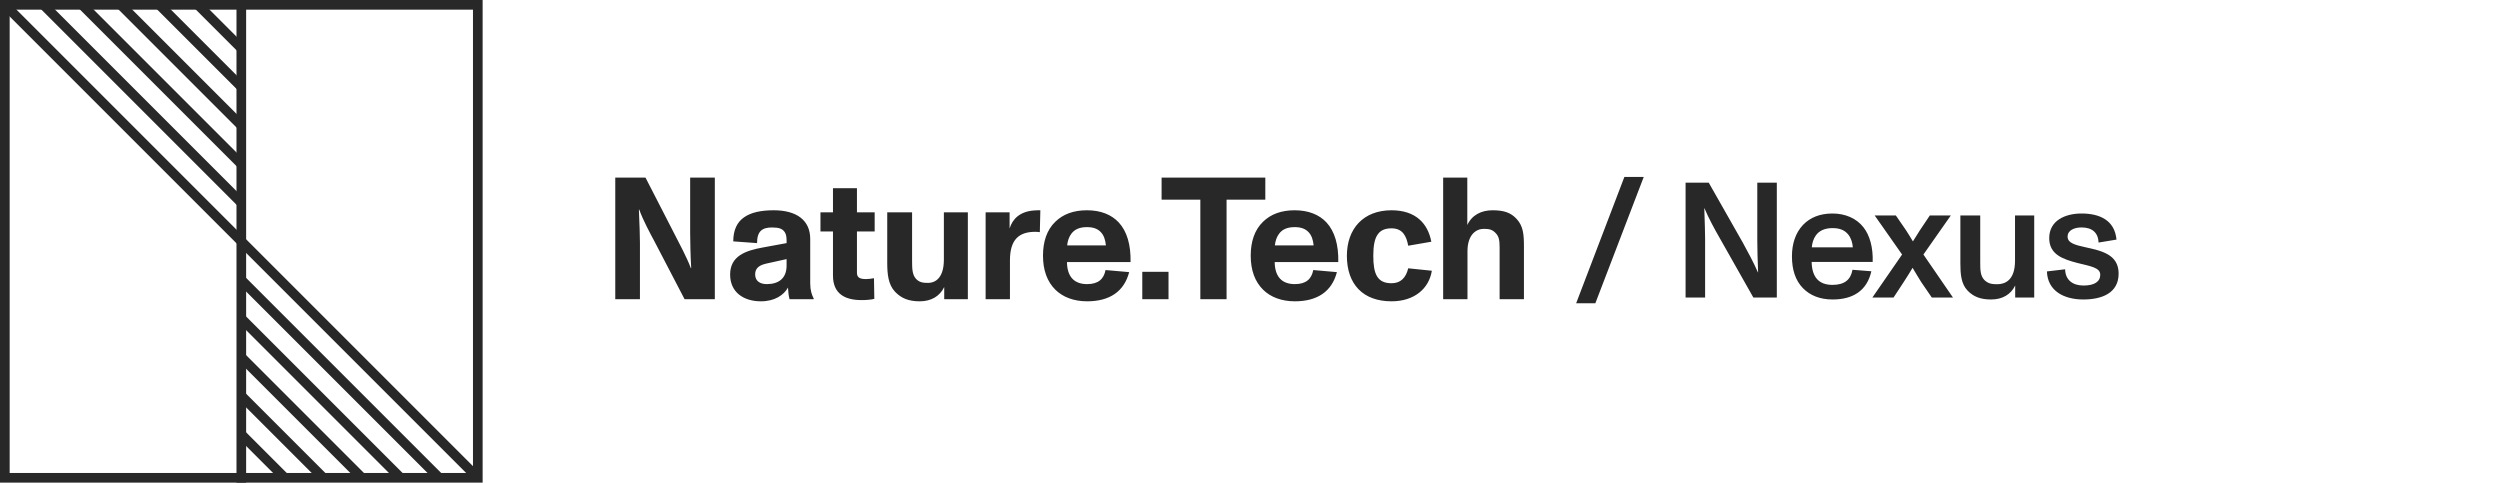
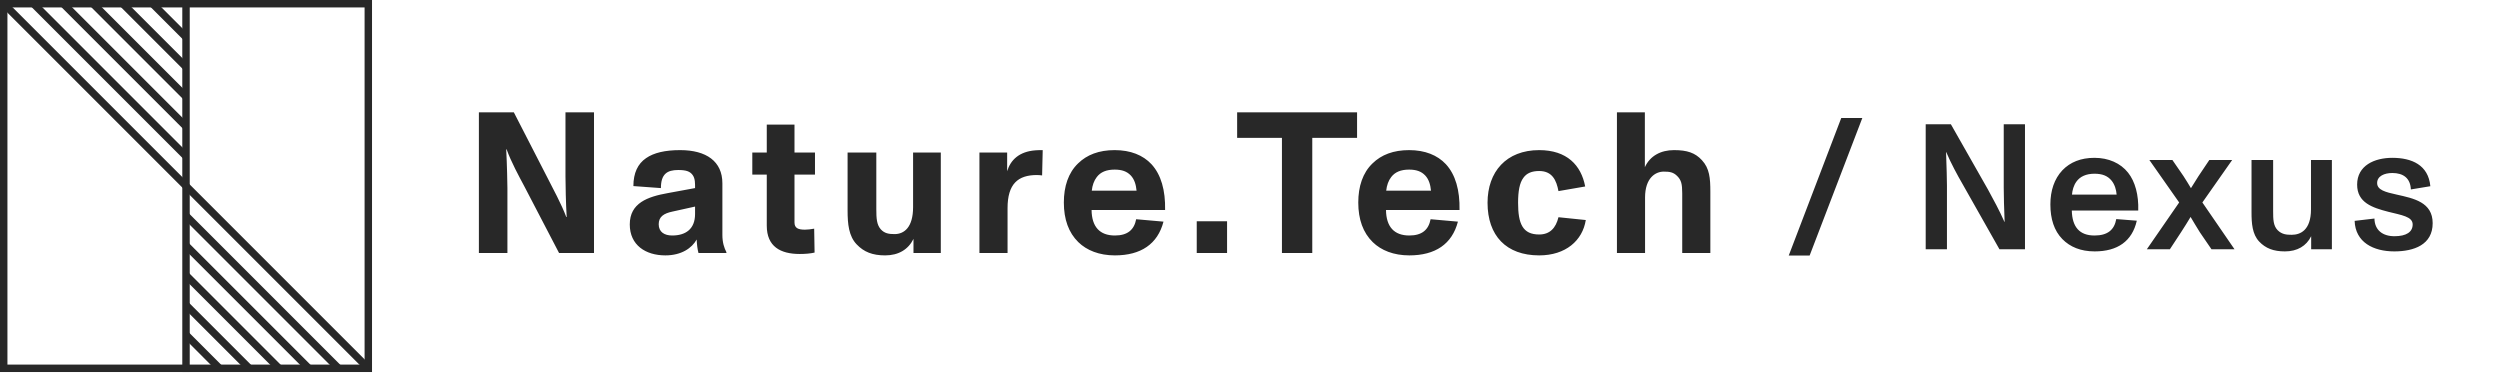
- <svg xmlns="http://www.w3.org/2000/svg" width="518" height="100" viewBox="0 0 518 100" fill="none">
-   <path d="M330.556 62.835L340.586 36.655H336.574L326.578 62.835H330.556ZM353.299 61.645V49.507C353.299 48.827 353.231 45.597 353.129 43.149H353.163C353.979 45.121 355.407 47.739 356.121 48.963L363.295 61.645H368.157V37.845H364.111V49.915C364.111 51.139 364.179 54.301 364.281 56.443H364.247C363.363 54.403 362.071 52.023 361.119 50.289L354.047 37.845H349.253V61.645H353.299ZM386.081 47.059C384.653 45.257 382.375 44.237 379.689 44.237C377.105 44.237 375.065 45.053 373.569 46.617C372.039 48.249 371.291 50.493 371.291 53.111C371.291 55.865 372.005 58.109 373.569 59.707C375.031 61.203 377.071 62.053 379.723 62.053C384.075 62.053 386.863 60.115 387.747 56.205L383.837 55.899C383.463 57.973 382.171 59.027 379.689 59.027C376.867 59.027 375.439 57.429 375.371 54.267H388.019C388.121 51.343 387.441 48.759 386.081 47.059ZM379.689 47.263C381.185 47.263 382.205 47.671 382.953 48.589C383.531 49.303 383.837 50.289 383.905 51.241H375.405C375.473 50.425 375.711 49.507 376.255 48.759C376.935 47.807 378.091 47.263 379.689 47.263ZM404.21 44.645H399.858L397.784 47.739L396.356 50.017C395.982 49.405 395.472 48.521 394.928 47.705L392.82 44.645H388.434L394.112 52.737L387.958 61.645H392.344L394.486 58.381C395.132 57.429 395.846 56.205 396.288 55.491C396.764 56.273 397.444 57.463 398.056 58.415L400.266 61.645H404.652L398.532 52.737L404.21 44.645ZM417.512 54.029C417.512 58.075 415.438 58.891 413.84 58.891C412.854 58.891 411.97 58.823 411.154 58.007C410.338 57.157 410.304 55.967 410.304 54.403V44.645H406.19V54.607C406.19 56.681 406.326 58.789 407.652 60.183C408.876 61.475 410.372 62.053 412.548 62.053C414.894 62.053 416.628 61.033 417.546 59.163V61.645H421.49V44.645H417.512V54.029ZM431.67 62.053C435.41 62.053 438.98 60.795 438.98 56.681C438.98 52.669 435.342 51.955 432.146 51.241C429.97 50.765 428.406 50.357 428.406 49.031C428.406 47.705 429.8 47.127 431.296 47.127C433.438 47.127 434.73 48.147 434.832 50.255L438.538 49.643C438.164 45.597 435.002 44.237 431.296 44.237C427.896 44.237 424.598 45.699 424.598 49.337C424.598 52.771 427.488 53.723 430.514 54.505C433.064 55.151 435.172 55.423 435.172 56.919C435.172 58.347 433.982 59.163 431.704 59.163C429.46 59.163 427.93 58.007 427.896 55.797L424.122 56.239C424.258 60.319 427.692 62.053 431.67 62.053Z" fill="#282828" />
-   <path d="M132.596 62V50.408C132.596 49.688 132.524 46.196 132.38 43.424H132.452C133.244 45.656 134.72 48.356 135.584 49.976L141.848 62H148.112V36.8H143V48.284C143 49.76 143.072 53.144 143.216 55.556H143.144C142.28 53.252 140.732 50.408 139.724 48.428L133.748 36.8H127.484V62H132.596ZM167.878 49.508C167.878 45.584 164.998 43.568 160.318 43.568C157.618 43.568 155.602 44.036 154.198 45.008C152.722 46.016 151.93 47.672 151.93 50.012L156.862 50.372C156.862 47.852 157.978 47.132 159.958 47.132C161.398 47.132 162.082 47.384 162.55 48.032C163.018 48.68 162.982 49.544 162.982 50.372L158.086 51.272C154.486 51.92 151.282 53.036 151.282 56.888C151.282 60.596 154.126 62.432 157.654 62.432C160.534 62.432 162.406 61.136 163.27 59.588C163.306 60.452 163.414 61.352 163.594 62H168.598V61.856C168.202 61.1 167.878 60.128 167.878 58.76V49.508ZM162.982 55.016C162.982 57.752 161.254 58.868 158.878 58.868C157.51 58.868 156.466 58.256 156.466 56.852C156.466 55.484 157.402 54.908 158.914 54.584L162.982 53.684V55.016ZM178.496 62.18C179.432 62.18 180.404 62.108 181.16 61.928L181.088 57.644C180.512 57.752 179.9 57.824 179.432 57.824C178.208 57.824 177.56 57.536 177.56 56.528V47.96H181.232V44H177.56V38.996H172.592V44H170V47.96H172.592V57.104C172.592 60.848 175.04 62.18 178.496 62.18ZM195.571 53.792C195.571 57.392 193.987 58.616 192.259 58.616C191.251 58.616 190.459 58.508 189.775 57.752C189.055 56.924 188.983 55.808 188.983 54.152V44H183.835V54.404C183.835 56.816 184.051 58.976 185.455 60.452C186.751 61.82 188.299 62.432 190.567 62.432C192.943 62.432 194.707 61.388 195.643 59.48V62H200.539V44H195.571V53.792ZM214.265 43.604C211.349 43.82 209.801 45.332 209.189 47.348V44H204.221V62H209.261V53.972C209.261 49.616 211.133 48.032 214.517 48.032C214.841 48.032 215.165 48.068 215.453 48.104L215.561 43.568C215.237 43.568 214.553 43.568 214.265 43.604ZM231.804 46.088C230.292 44.468 228.06 43.568 225.216 43.568C222.408 43.568 220.248 44.396 218.664 45.944C216.9 47.636 216.108 50.084 216.108 52.964C216.108 55.988 216.972 58.364 218.7 60.056C220.212 61.532 222.444 62.432 225.252 62.432C229.896 62.432 232.92 60.416 233.964 56.384L229.068 55.952C228.708 57.824 227.556 58.868 225.252 58.868C222.552 58.868 221.112 57.32 221.076 54.296H234.252C234.324 50.768 233.532 47.96 231.804 46.088ZM225.216 47.06C226.512 47.06 227.412 47.384 228.096 48.104C228.744 48.788 229.032 49.724 229.14 50.84H221.112C221.22 49.868 221.508 49.04 222.012 48.392C222.696 47.492 223.74 47.06 225.216 47.06ZM242.117 62V56.312H236.681V62H242.117ZM254.146 62V41.372H262.174V36.8H240.682V41.372H248.71V62H254.146ZM274.845 46.088C273.333 44.468 271.101 43.568 268.257 43.568C265.449 43.568 263.289 44.396 261.705 45.944C259.941 47.636 259.149 50.084 259.149 52.964C259.149 55.988 260.013 58.364 261.741 60.056C263.253 61.532 265.485 62.432 268.293 62.432C272.937 62.432 275.961 60.416 277.005 56.384L272.109 55.952C271.749 57.824 270.597 58.868 268.293 58.868C265.593 58.868 264.153 57.32 264.117 54.296H277.293C277.365 50.768 276.573 47.96 274.845 46.088ZM268.257 47.06C269.553 47.06 270.453 47.384 271.137 48.104C271.785 48.788 272.073 49.724 272.181 50.84H264.153C264.261 49.868 264.549 49.04 265.053 48.392C265.737 47.492 266.781 47.06 268.257 47.06ZM288.326 62.432C293.078 62.432 296.102 59.768 296.678 56.096L291.782 55.592C291.314 57.536 290.234 58.688 288.326 58.688C285.374 58.688 284.546 56.78 284.546 53C284.546 50.984 284.798 49.436 285.518 48.5C286.094 47.708 286.994 47.312 288.326 47.312C290.666 47.312 291.422 48.968 291.782 50.912L296.57 50.084C295.85 46.268 293.294 43.568 288.326 43.568C282.422 43.568 279.074 47.456 279.074 53C279.074 58.904 282.422 62.432 288.326 62.432ZM314.249 45.368C313.025 44.036 311.585 43.568 309.245 43.568C306.905 43.568 304.961 44.576 304.025 46.628V36.8H299.021V62H304.061V52.064C304.061 48.536 305.933 47.42 307.409 47.42C308.489 47.42 309.137 47.528 309.821 48.212C310.541 48.932 310.721 49.616 310.721 51.308V62H315.761V51.056C315.761 48.572 315.617 46.844 314.249 45.368Z" fill="#282828" />
+ <svg xmlns="http://www.w3.org/2000/svg" width="672" height="100" viewBox="0 0 672 100" fill="none">
+   <path d="M486.432 68.68L500.592 31.72H494.928L480.816 68.68H486.432ZM523.34 67V49.864C523.34 48.904 523.244 44.344 523.1 40.888H523.148C524.3 43.672 526.316 47.368 527.324 49.096L537.452 67H544.316V33.4H538.604V50.44C538.604 52.168 538.7 56.632 538.844 59.656H538.796C537.548 56.776 535.724 53.416 534.38 50.968L524.396 33.4H517.628V67H523.34ZM572.021 46.408C570.005 43.864 566.789 42.424 562.997 42.424C559.349 42.424 556.469 43.576 554.357 45.784C552.197 48.088 551.141 51.256 551.141 54.952C551.141 58.84 552.149 62.008 554.357 64.264C556.421 66.376 559.301 67.576 563.045 67.576C569.189 67.576 573.125 64.84 574.373 59.32L568.853 58.888C568.325 61.816 566.501 63.304 562.997 63.304C559.013 63.304 556.997 61.048 556.901 56.584H574.757C574.901 52.456 573.941 48.808 572.021 46.408ZM562.997 46.696C565.109 46.696 566.549 47.272 567.605 48.568C568.421 49.576 568.853 50.968 568.949 52.312H556.949C557.045 51.16 557.381 49.864 558.149 48.808C559.109 47.464 560.741 46.696 562.997 46.696ZM600.014 43H593.87L590.942 47.368L588.926 50.584C588.398 49.72 587.678 48.472 586.91 47.32L583.934 43H577.742L585.758 54.424L577.07 67H583.262L586.286 62.392C587.198 61.048 588.206 59.32 588.83 58.312C589.502 59.416 590.462 61.096 591.326 62.44L594.446 67H600.638L591.998 54.424L600.014 43ZM621.194 56.248C621.194 61.96 618.266 63.112 616.01 63.112C614.618 63.112 613.37 63.016 612.218 61.864C611.066 60.664 611.018 58.984 611.018 56.776V43H605.21V57.064C605.21 59.992 605.402 62.968 607.274 64.936C609.002 66.76 611.114 67.576 614.186 67.576C617.498 67.576 619.946 66.136 621.242 63.496V67H626.81V43H621.194V56.248ZM643.581 67.576C648.861 67.576 653.901 65.8 653.901 59.992C653.901 54.328 648.765 53.32 644.253 52.312C641.181 51.64 638.973 51.064 638.973 49.192C638.973 47.32 640.941 46.504 643.053 46.504C646.077 46.504 647.901 47.944 648.045 50.92L653.277 50.056C652.749 44.344 648.285 42.424 643.053 42.424C638.253 42.424 633.597 44.488 633.597 49.624C633.597 54.472 637.677 55.816 641.949 56.92C645.549 57.832 648.525 58.216 648.525 60.328C648.525 62.344 646.845 63.496 643.629 63.496C640.461 63.496 638.301 61.864 638.253 58.744L632.925 59.368C633.117 65.128 637.965 67.576 643.581 67.576Z" fill="#282828" />
+   <path d="M136.394 68V50.612C136.394 49.532 136.286 44.294 136.07 40.136H136.178C137.366 43.484 139.58 47.534 140.876 49.964L150.272 68H159.668V30.2H152V47.426C152 49.64 152.108 54.716 152.324 58.334H152.216C150.92 54.878 148.598 50.612 147.086 47.642L138.122 30.2H128.726V68H136.394ZM194.177 49.262C194.177 43.376 189.857 40.352 182.837 40.352C178.787 40.352 175.763 41.054 173.657 42.512C171.443 44.024 170.255 46.508 170.255 50.018L177.653 50.558C177.653 46.778 179.327 45.698 182.297 45.698C184.457 45.698 185.483 46.076 186.185 47.048C186.887 48.02 186.833 49.316 186.833 50.558L179.489 51.908C174.089 52.88 169.283 54.554 169.283 60.332C169.283 65.894 173.549 68.648 178.841 68.648C183.161 68.648 185.969 66.704 187.265 64.382C187.319 65.678 187.481 67.028 187.751 68H195.257V67.784C194.663 66.65 194.177 65.192 194.177 63.14V49.262ZM186.833 57.524C186.833 61.628 184.241 63.302 180.677 63.302C178.625 63.302 177.059 62.384 177.059 60.278C177.059 58.226 178.463 57.362 180.731 56.876L186.833 55.526V57.524ZM214.964 68.27C216.368 68.27 217.826 68.162 218.96 67.892L218.852 61.466C217.988 61.628 217.07 61.736 216.368 61.736C214.532 61.736 213.56 61.304 213.56 59.792V46.94H219.068V41H213.56V33.494H206.108V41H202.22V46.94H206.108V60.656C206.108 66.272 209.78 68.27 214.964 68.27ZM245.436 55.688C245.436 61.088 243.06 62.924 240.468 62.924C238.956 62.924 237.768 62.762 236.742 61.628C235.662 60.386 235.554 58.712 235.554 56.228V41H227.832V56.606C227.832 60.224 228.156 63.464 230.262 65.678C232.206 67.73 234.528 68.648 237.93 68.648C241.494 68.648 244.14 67.082 245.544 64.22V68H252.888V41H245.436V55.688ZM278.337 40.406C273.963 40.73 271.641 42.998 270.723 46.022V41H263.271V68H270.831V55.958C270.831 49.424 273.639 47.048 278.715 47.048C279.201 47.048 279.687 47.102 280.119 47.156L280.281 40.352C279.795 40.352 278.769 40.352 278.337 40.406ZM309.506 44.132C307.238 41.702 303.89 40.352 299.624 40.352C295.412 40.352 292.172 41.594 289.796 43.916C287.15 46.454 285.962 50.126 285.962 54.446C285.962 58.982 287.258 62.546 289.85 65.084C292.118 67.298 295.466 68.648 299.678 68.648C306.644 68.648 311.18 65.624 312.746 59.576L305.402 58.928C304.862 61.736 303.134 63.302 299.678 63.302C295.628 63.302 293.468 60.98 293.414 56.444H313.178C313.286 51.152 312.098 46.94 309.506 44.132ZM299.624 45.59C301.568 45.59 302.918 46.076 303.944 47.156C304.916 48.182 305.348 49.586 305.51 51.26H293.468C293.63 49.802 294.062 48.56 294.818 47.588C295.844 46.238 297.41 45.59 299.624 45.59ZM329.836 68V59.468H321.682V68H329.836ZM352.739 68V37.058H364.781V30.2H332.543V37.058H344.585V68H352.739ZM388.648 44.132C386.38 41.702 383.032 40.352 378.766 40.352C374.554 40.352 371.314 41.594 368.938 43.916C366.292 46.454 365.104 50.126 365.104 54.446C365.104 58.982 366.4 62.546 368.992 65.084C371.26 67.298 374.608 68.648 378.82 68.648C385.786 68.648 390.322 65.624 391.888 59.576L384.544 58.928C384.004 61.736 382.276 63.302 378.82 63.302C374.77 63.302 372.61 60.98 372.556 56.444H392.32C392.428 51.152 391.24 46.94 388.648 44.132ZM378.766 45.59C380.71 45.59 382.06 46.076 383.086 47.156C384.058 48.182 384.49 49.586 384.652 51.26H372.61C372.772 49.802 373.204 48.56 373.96 47.588C374.986 46.238 376.552 45.59 378.766 45.59ZM413.73 68.648C420.858 68.648 425.394 64.652 426.258 59.144L418.914 58.388C418.212 61.304 416.592 63.032 413.73 63.032C409.302 63.032 408.06 60.17 408.06 54.5C408.06 51.476 408.438 49.154 409.518 47.75C410.382 46.562 411.732 45.968 413.73 45.968C417.24 45.968 418.374 48.452 418.914 51.368L426.096 50.126C425.016 44.402 421.182 40.352 413.73 40.352C404.874 40.352 399.852 46.184 399.852 54.5C399.852 63.356 404.874 68.648 413.73 68.648ZM457.474 43.052C455.638 41.054 453.478 40.352 449.968 40.352C446.458 40.352 443.542 41.864 442.138 44.942V30.2H434.632V68H442.192V53.096C442.192 47.804 445 46.13 447.214 46.13C448.834 46.13 449.806 46.292 450.832 47.318C451.912 48.398 452.182 49.424 452.182 51.962V68H459.742V51.584C459.742 47.858 459.526 45.266 457.474 43.052Z" fill="#282828" />
  <rect x="1" y="1" width="98" height="98" stroke="#282828" stroke-width="2" />
  <path d="M50 0L50 100" stroke="#282828" stroke-width="2" />
  <path d="M1 1L99 99" stroke="#282828" stroke-width="2" />
  <path d="M9 1L50 42" stroke="#282828" stroke-width="2" />
  <path d="M91 99L50 58" stroke="#282828" stroke-width="2" />
  <path d="M17 1L50 34" stroke="#282828" stroke-width="2" />
  <path d="M83 99L50 66" stroke="#282828" stroke-width="2" />
  <path d="M25 1L50 26" stroke="#282828" stroke-width="2" />
  <path d="M75 99L50 74" stroke="#282828" stroke-width="2" />
  <path d="M33 1L50 18" stroke="#282828" stroke-width="2" />
  <path d="M67 99L50 82" stroke="#282828" stroke-width="2" />
  <path d="M41 1L50 10" stroke="#282828" stroke-width="2" />
  <path d="M59 99L50 90" stroke="#282828" stroke-width="2" />
</svg>
